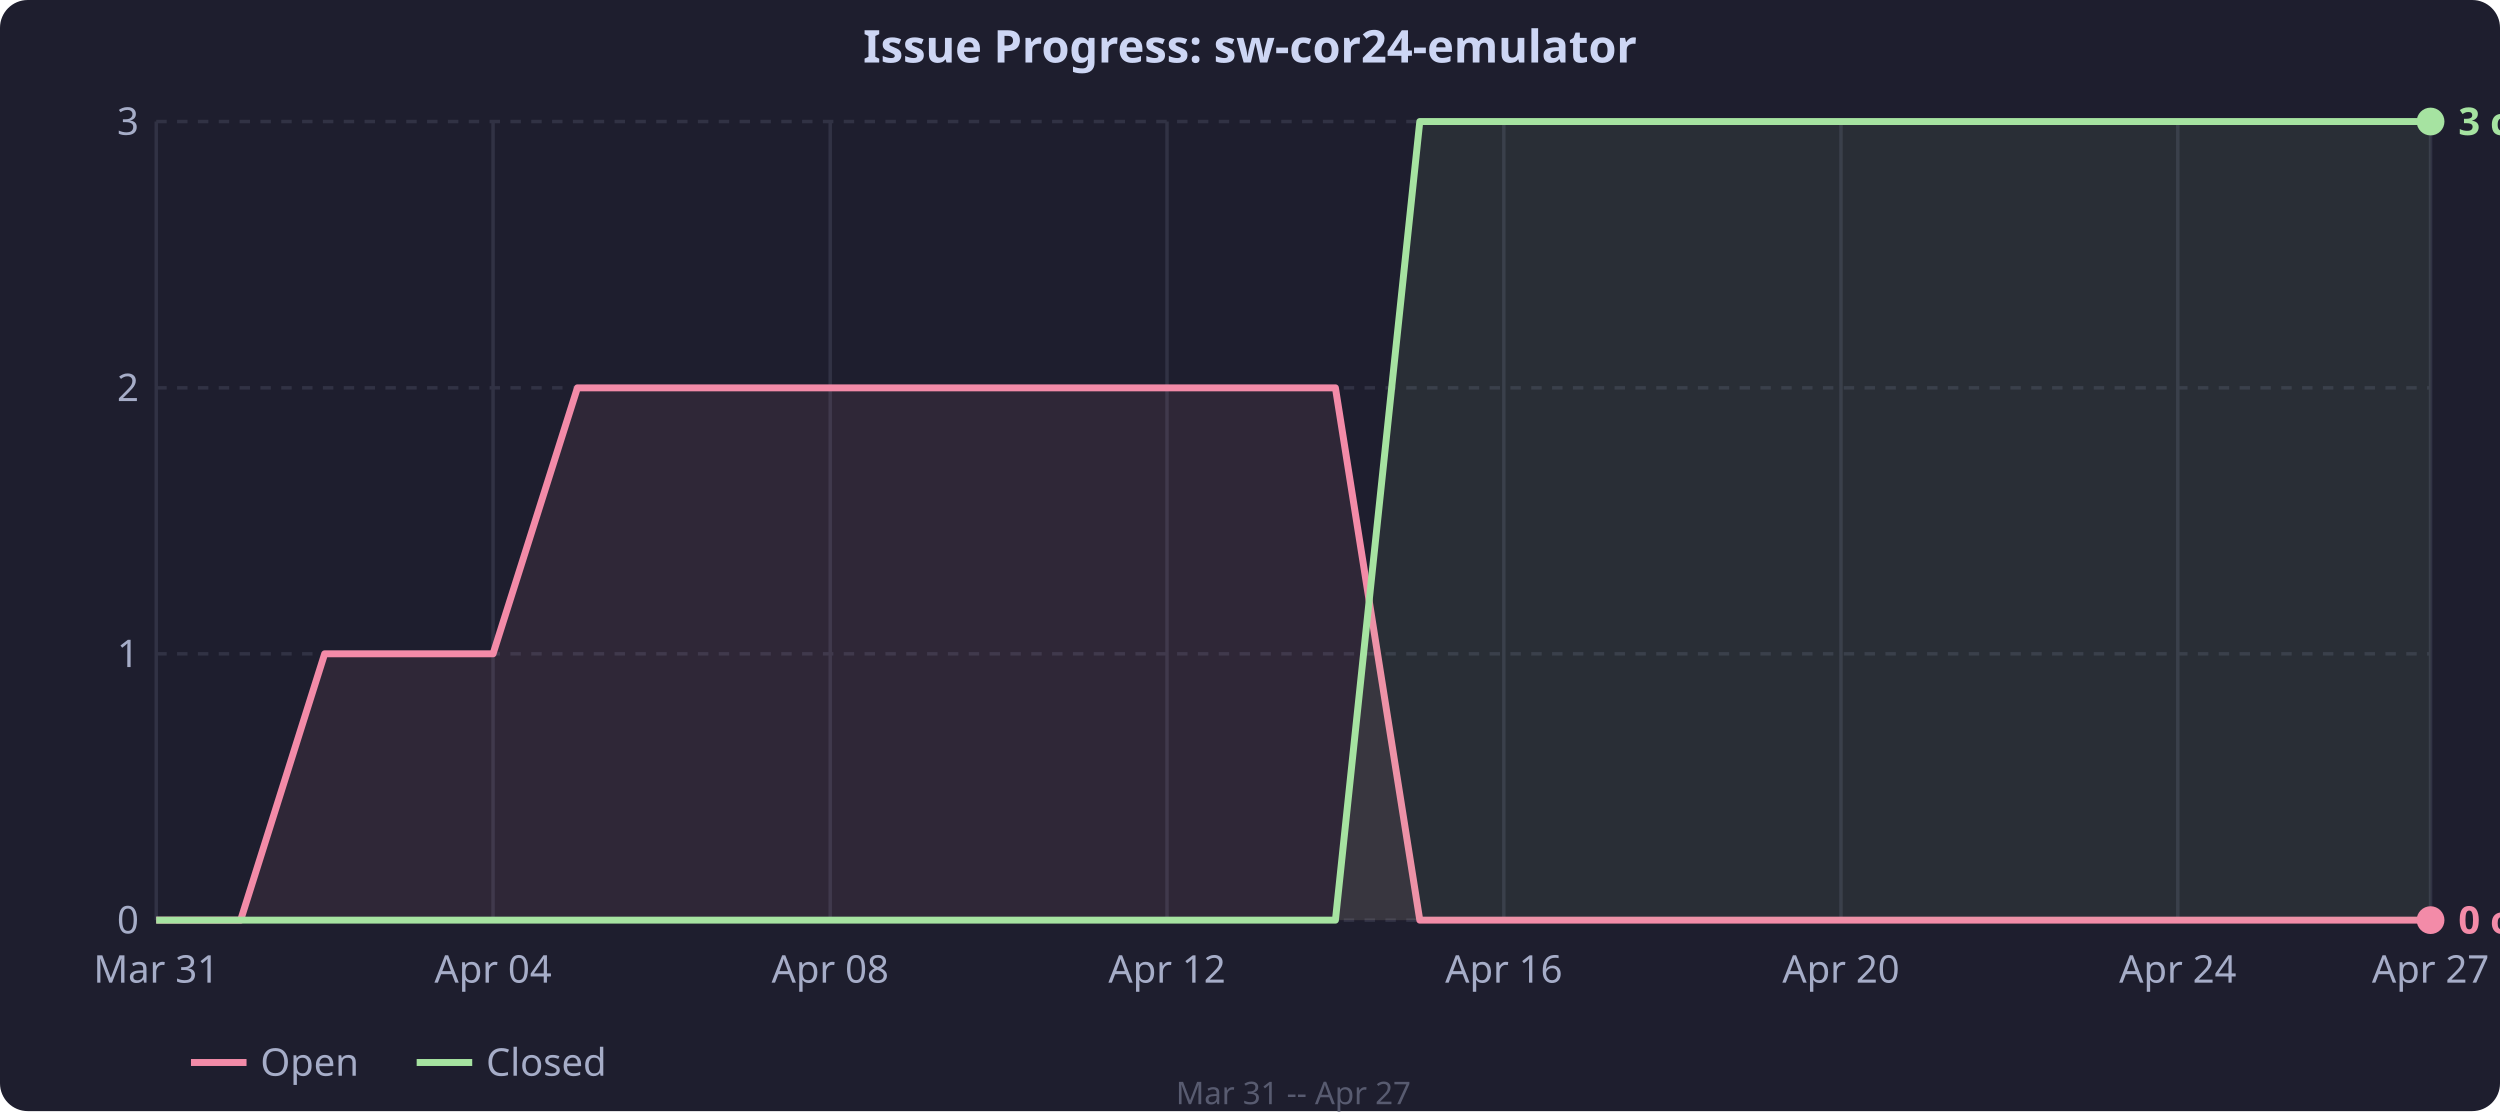
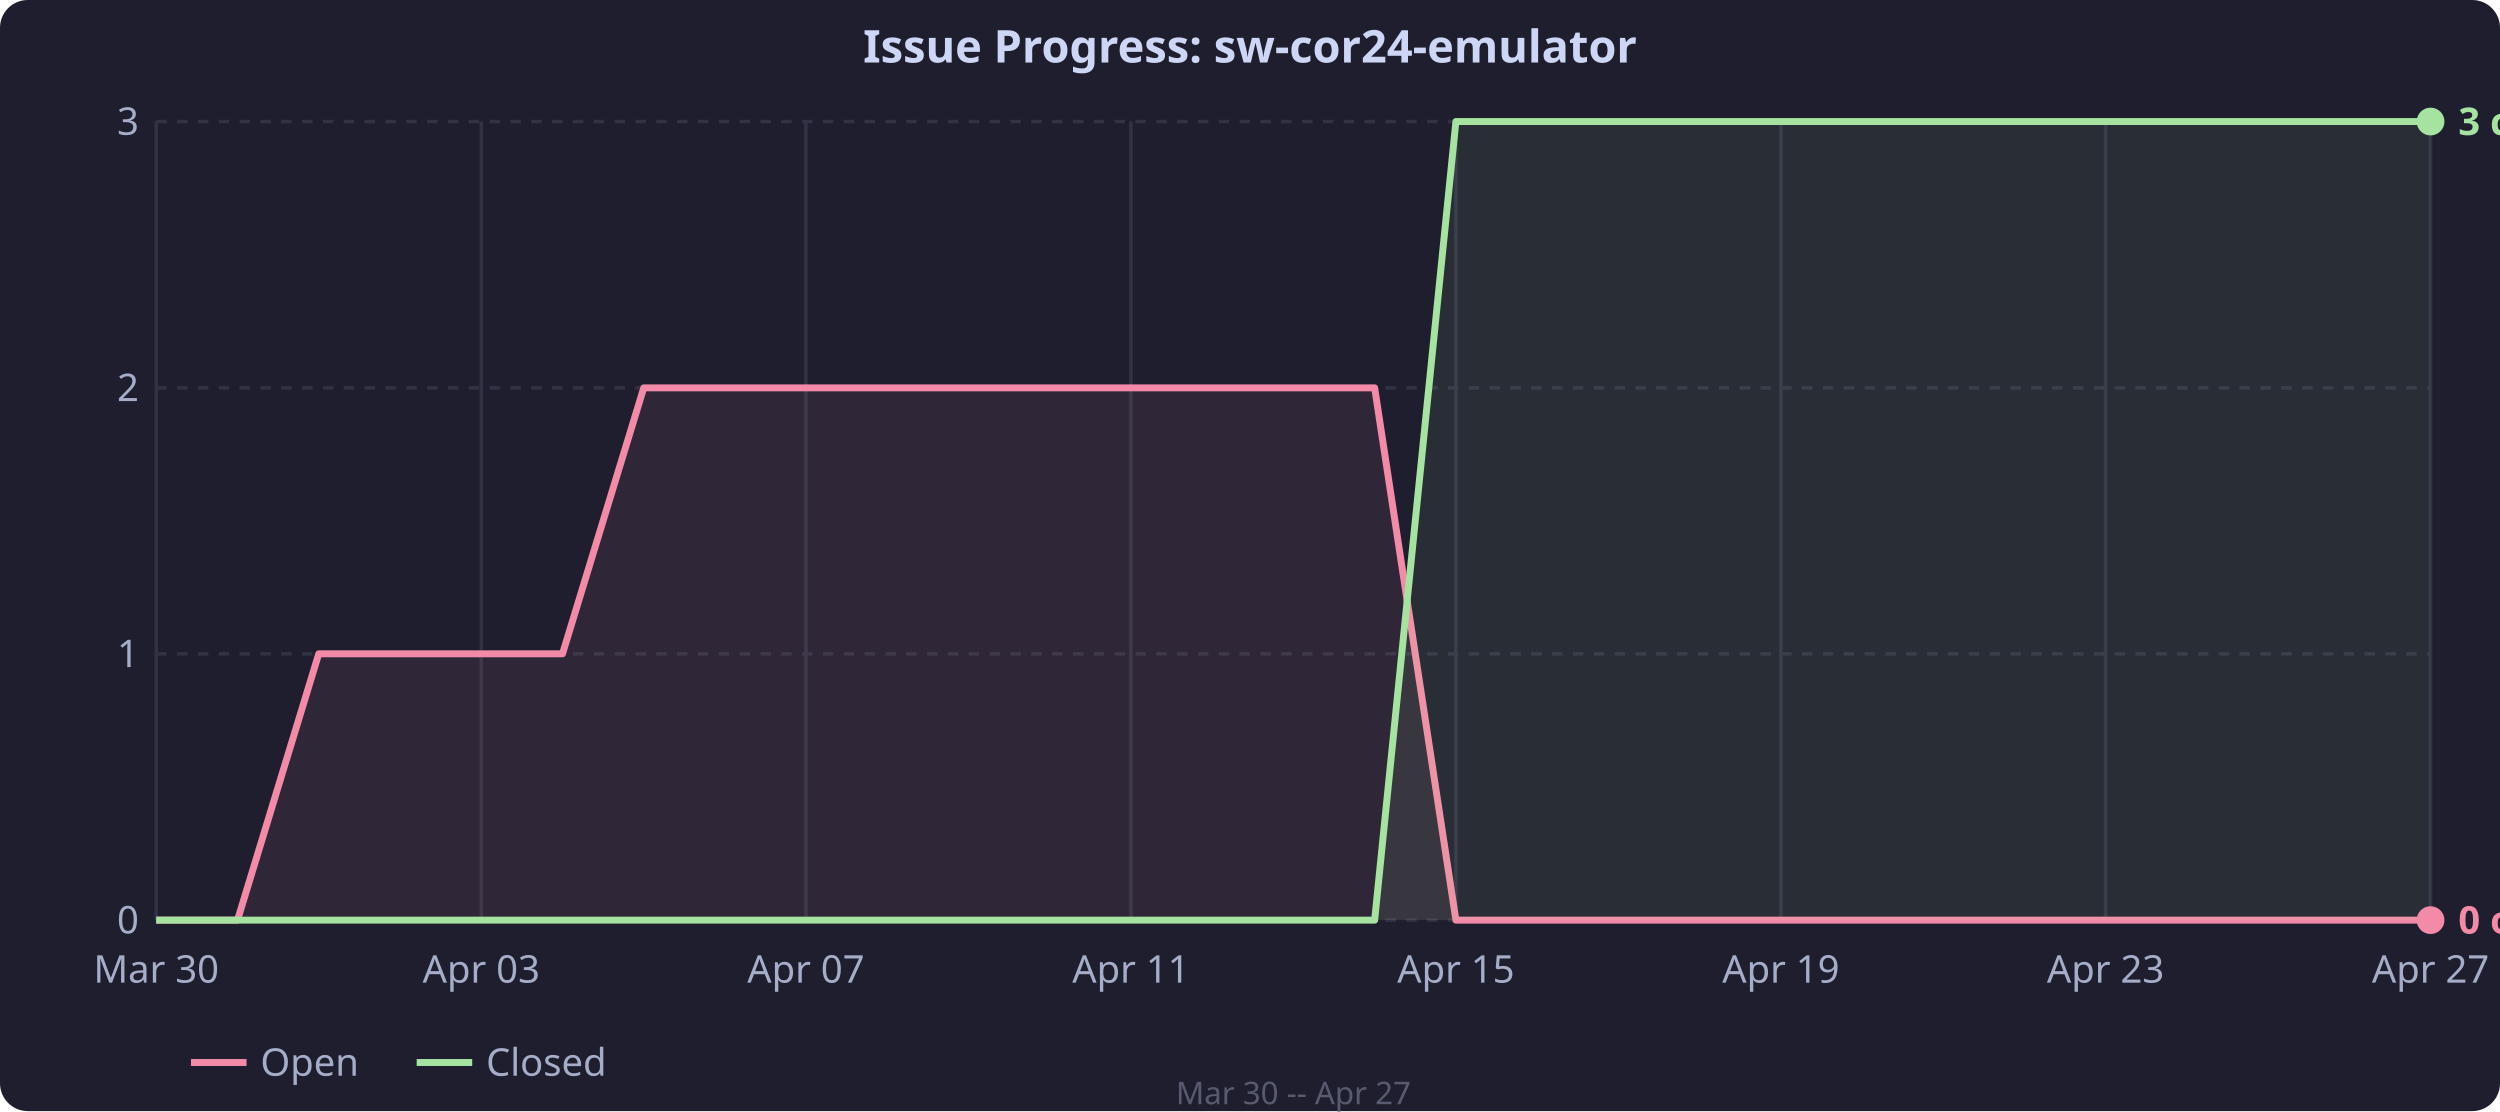
<svg xmlns="http://www.w3.org/2000/svg" viewBox="0 0 720 320" style="font-family: system-ui, sans-serif; font-size: 11px; color: #cdd6f4;">
  <rect width="720" height="320" fill="#1e1e2e" rx="8" />
  <line x1="45" y1="265.0" x2="700" y2="265.0" stroke="#313244" stroke-dasharray="3,3" />
  <text x="40" y="265.0" fill="#a6adc8" text-anchor="end" dominant-baseline="middle">0</text>
  <line x1="45" y1="188.3" x2="700" y2="188.3" stroke="#313244" stroke-dasharray="3,3" />
  <text x="40" y="188.3" fill="#a6adc8" text-anchor="end" dominant-baseline="middle">1</text>
  <line x1="45" y1="111.7" x2="700" y2="111.7" stroke="#313244" stroke-dasharray="3,3" />
  <text x="40" y="111.7" fill="#a6adc8" text-anchor="end" dominant-baseline="middle">2</text>
  <line x1="45" y1="35.0" x2="700" y2="35.0" stroke="#313244" stroke-dasharray="3,3" />
  <text x="40" y="35.0" fill="#a6adc8" text-anchor="end" dominant-baseline="middle">3</text>
-   <text x="45.0" y="283" fill="#a6adc8" text-anchor="middle">Mar 31</text>
+   <text x="45.0" y="283" fill="#a6adc8" text-anchor="middle">Mar 30</text>
  <line x1="45.0" y1="35" x2="45.0" y2="265" stroke="#313244" />
-   <text x="142.0" y="283" fill="#a6adc8" text-anchor="middle">Apr 04</text>
-   <line x1="142.0" y1="35" x2="142.0" y2="265" stroke="#313244" />
-   <text x="239.1" y="283" fill="#a6adc8" text-anchor="middle">Apr 08</text>
-   <line x1="239.1" y1="35" x2="239.1" y2="265" stroke="#313244" />
-   <text x="336.1" y="283" fill="#a6adc8" text-anchor="middle">Apr 12</text>
-   <line x1="336.1" y1="35" x2="336.1" y2="265" stroke="#313244" />
-   <text x="433.1" y="283" fill="#a6adc8" text-anchor="middle">Apr 16</text>
-   <line x1="433.1" y1="35" x2="433.1" y2="265" stroke="#313244" />
-   <text x="530.2" y="283" fill="#a6adc8" text-anchor="middle">Apr 20</text>
-   <line x1="530.2" y1="35" x2="530.2" y2="265" stroke="#313244" />
-   <text x="627.2" y="283" fill="#a6adc8" text-anchor="middle">Apr 24</text>
-   <line x1="627.2" y1="35" x2="627.2" y2="265" stroke="#313244" />
+   <text x="138.6" y="283" fill="#a6adc8" text-anchor="middle">Apr 03</text>
+   <line x1="138.6" y1="35" x2="138.6" y2="265" stroke="#313244" />
+   <text x="232.1" y="283" fill="#a6adc8" text-anchor="middle">Apr 07</text>
+   <line x1="232.1" y1="35" x2="232.1" y2="265" stroke="#313244" />
+   <text x="325.7" y="283" fill="#a6adc8" text-anchor="middle">Apr 11</text>
+   <line x1="325.7" y1="35" x2="325.7" y2="265" stroke="#313244" />
+   <text x="419.3" y="283" fill="#a6adc8" text-anchor="middle">Apr 15</text>
+   <line x1="419.3" y1="35" x2="419.3" y2="265" stroke="#313244" />
+   <text x="512.9" y="283" fill="#a6adc8" text-anchor="middle">Apr 19</text>
+   <line x1="512.9" y1="35" x2="512.9" y2="265" stroke="#313244" />
+   <text x="606.4" y="283" fill="#a6adc8" text-anchor="middle">Apr 23</text>
+   <line x1="606.4" y1="35" x2="606.4" y2="265" stroke="#313244" />
  <text x="700.0" y="283" fill="#a6adc8" text-anchor="middle">Apr 27</text>
  <line x1="700.0" y1="35" x2="700.0" y2="265" stroke="#313244" />
-   <polygon fill="rgba(243,139,168,0.08)" points="45.0,265.0 69.3,265.0 93.5,188.3 117.8,188.3 142.0,188.3 166.3,111.7 190.6,111.7 214.8,111.7 239.1,111.7 263.3,111.7 287.6,111.7 311.9,111.7 336.1,111.7 360.4,111.7 384.6,111.7 408.9,265.0 433.1,265.0 457.4,265.0 481.7,265.0 505.9,265.0 530.2,265.0 554.4,265.0 578.7,265.0 603.0,265.0 627.2,265.0 651.5,265.0 675.7,265.0 700.0,265.0 700.0,265.0 45.0,265.0" />
-   <polyline fill="none" stroke="#f38ba8" stroke-width="2" stroke-linejoin="round" points="45.0,265.0 69.3,265.0 93.5,188.3 117.8,188.3 142.0,188.3 166.3,111.7 190.6,111.7 214.8,111.7 239.1,111.7 263.3,111.7 287.6,111.7 311.9,111.7 336.1,111.7 360.4,111.7 384.6,111.7 408.9,265.0 433.1,265.0 457.4,265.0 481.7,265.0 505.9,265.0 530.2,265.0 554.4,265.0 578.7,265.0 603.0,265.0 627.2,265.0 651.5,265.0 675.7,265.0 700.0,265.0" />
-   <polygon fill="rgba(166,227,161,0.08)" points="45.0,265.0 69.3,265.0 93.5,265.0 117.8,265.0 142.0,265.0 166.3,265.0 190.6,265.0 214.8,265.0 239.1,265.0 263.3,265.0 287.6,265.0 311.9,265.0 336.1,265.0 360.4,265.0 384.6,265.0 408.9,35.0 433.1,35.0 457.4,35.0 481.7,35.0 505.9,35.0 530.2,35.0 554.4,35.0 578.7,35.0 603.0,35.0 627.2,35.0 651.5,35.0 675.7,35.0 700.0,35.0 700.0,265.0 45.0,265.0" />
-   <polyline fill="none" stroke="#a6e3a1" stroke-width="2" stroke-linejoin="round" points="45.0,265.0 69.3,265.0 93.5,265.0 117.8,265.0 142.0,265.0 166.3,265.0 190.6,265.0 214.8,265.0 239.1,265.0 263.3,265.0 287.6,265.0 311.9,265.0 336.1,265.0 360.4,265.0 384.6,265.0 408.9,35.0 433.1,35.0 457.4,35.0 481.7,35.0 505.9,35.0 530.2,35.0 554.4,35.0 578.7,35.0 603.0,35.0 627.2,35.0 651.5,35.0 675.7,35.0 700.0,35.0" />
+   <polygon fill="rgba(243,139,168,0.08)" points="45.0,265.0 68.4,265.0 91.8,188.3 115.2,188.3 138.6,188.3 162.0,188.3 185.4,111.7 208.8,111.7 232.1,111.7 255.5,111.7 278.9,111.7 302.3,111.7 325.7,111.7 349.1,111.7 372.5,111.7 395.9,111.7 419.3,265.0 442.7,265.0 466.1,265.0 489.5,265.0 512.9,265.0 536.2,265.0 559.6,265.0 583.0,265.0 606.4,265.0 629.8,265.0 653.2,265.0 676.6,265.0 700.0,265.0 700.0,265.0 45.0,265.0" />
+   <polyline fill="none" stroke="#f38ba8" stroke-width="2" stroke-linejoin="round" points="45.0,265.0 68.4,265.0 91.8,188.3 115.2,188.3 138.6,188.3 162.0,188.3 185.4,111.7 208.8,111.7 232.1,111.7 255.5,111.7 278.9,111.7 302.3,111.7 325.7,111.7 349.1,111.7 372.5,111.7 395.9,111.7 419.3,265.0 442.7,265.0 466.1,265.0 489.5,265.0 512.9,265.0 536.2,265.0 559.6,265.0 583.0,265.0 606.4,265.0 629.8,265.0 653.2,265.0 676.6,265.0 700.0,265.0" />
+   <polygon fill="rgba(166,227,161,0.08)" points="45.0,265.0 68.4,265.0 91.8,265.0 115.2,265.0 138.6,265.0 162.0,265.0 185.4,265.0 208.8,265.0 232.1,265.0 255.5,265.0 278.9,265.0 302.3,265.0 325.7,265.0 349.1,265.0 372.5,265.0 395.9,265.0 419.3,35.0 442.7,35.0 466.1,35.0 489.5,35.0 512.9,35.0 536.2,35.0 559.6,35.0 583.0,35.0 606.4,35.0 629.8,35.0 653.2,35.0 676.6,35.0 700.0,35.0 700.0,265.0 45.0,265.0" />
+   <polyline fill="none" stroke="#a6e3a1" stroke-width="2" stroke-linejoin="round" points="45.0,265.0 68.4,265.0 91.8,265.0 115.2,265.0 138.6,265.0 162.0,265.0 185.4,265.0 208.8,265.0 232.1,265.0 255.5,265.0 278.9,265.0 302.3,265.0 325.7,265.0 349.1,265.0 372.5,265.0 395.9,265.0 419.3,35.0 442.7,35.0 466.1,35.0 489.5,35.0 512.9,35.0 536.2,35.0 559.6,35.0 583.0,35.0 606.4,35.0 629.8,35.0 653.2,35.0 676.6,35.0 700.0,35.0" />
  <circle cx="700.0" cy="265.0" r="4" fill="#f38ba8" />
  <circle cx="700.0" cy="35.0" r="4" fill="#a6e3a1" />
  <text x="708.0" y="265.0" fill="#f38ba8" text-anchor="start" dominant-baseline="middle" font-size="11px" font-weight="600">0 open</text>
  <text x="708.0" y="35.0" fill="#a6e3a1" text-anchor="start" dominant-baseline="middle" font-size="11px" font-weight="600">3 closed</text>
  <text x="360" y="18" fill="#cdd6f4" text-anchor="middle" font-size="13px" font-weight="600">Issue Progress: sw-cor24-emulator</text>
  <line x1="55" y1="306" x2="71" y2="306" stroke="#f38ba8" stroke-width="2" />
  <text x="75" y="306" fill="#a6adc8" dominant-baseline="middle">Open</text>
  <line x1="120" y1="306" x2="136" y2="306" stroke="#a6e3a1" stroke-width="2" />
  <text x="140" y="306" fill="#a6adc8" dominant-baseline="middle">Closed</text>
-   <text x="372.5" y="318" fill="#585b70" text-anchor="middle" font-size="9px">Mar 31 -- Apr 27</text>
+   <text x="372.5" y="318" fill="#585b70" text-anchor="middle" font-size="9px">Mar 30 -- Apr 27</text>
</svg>
